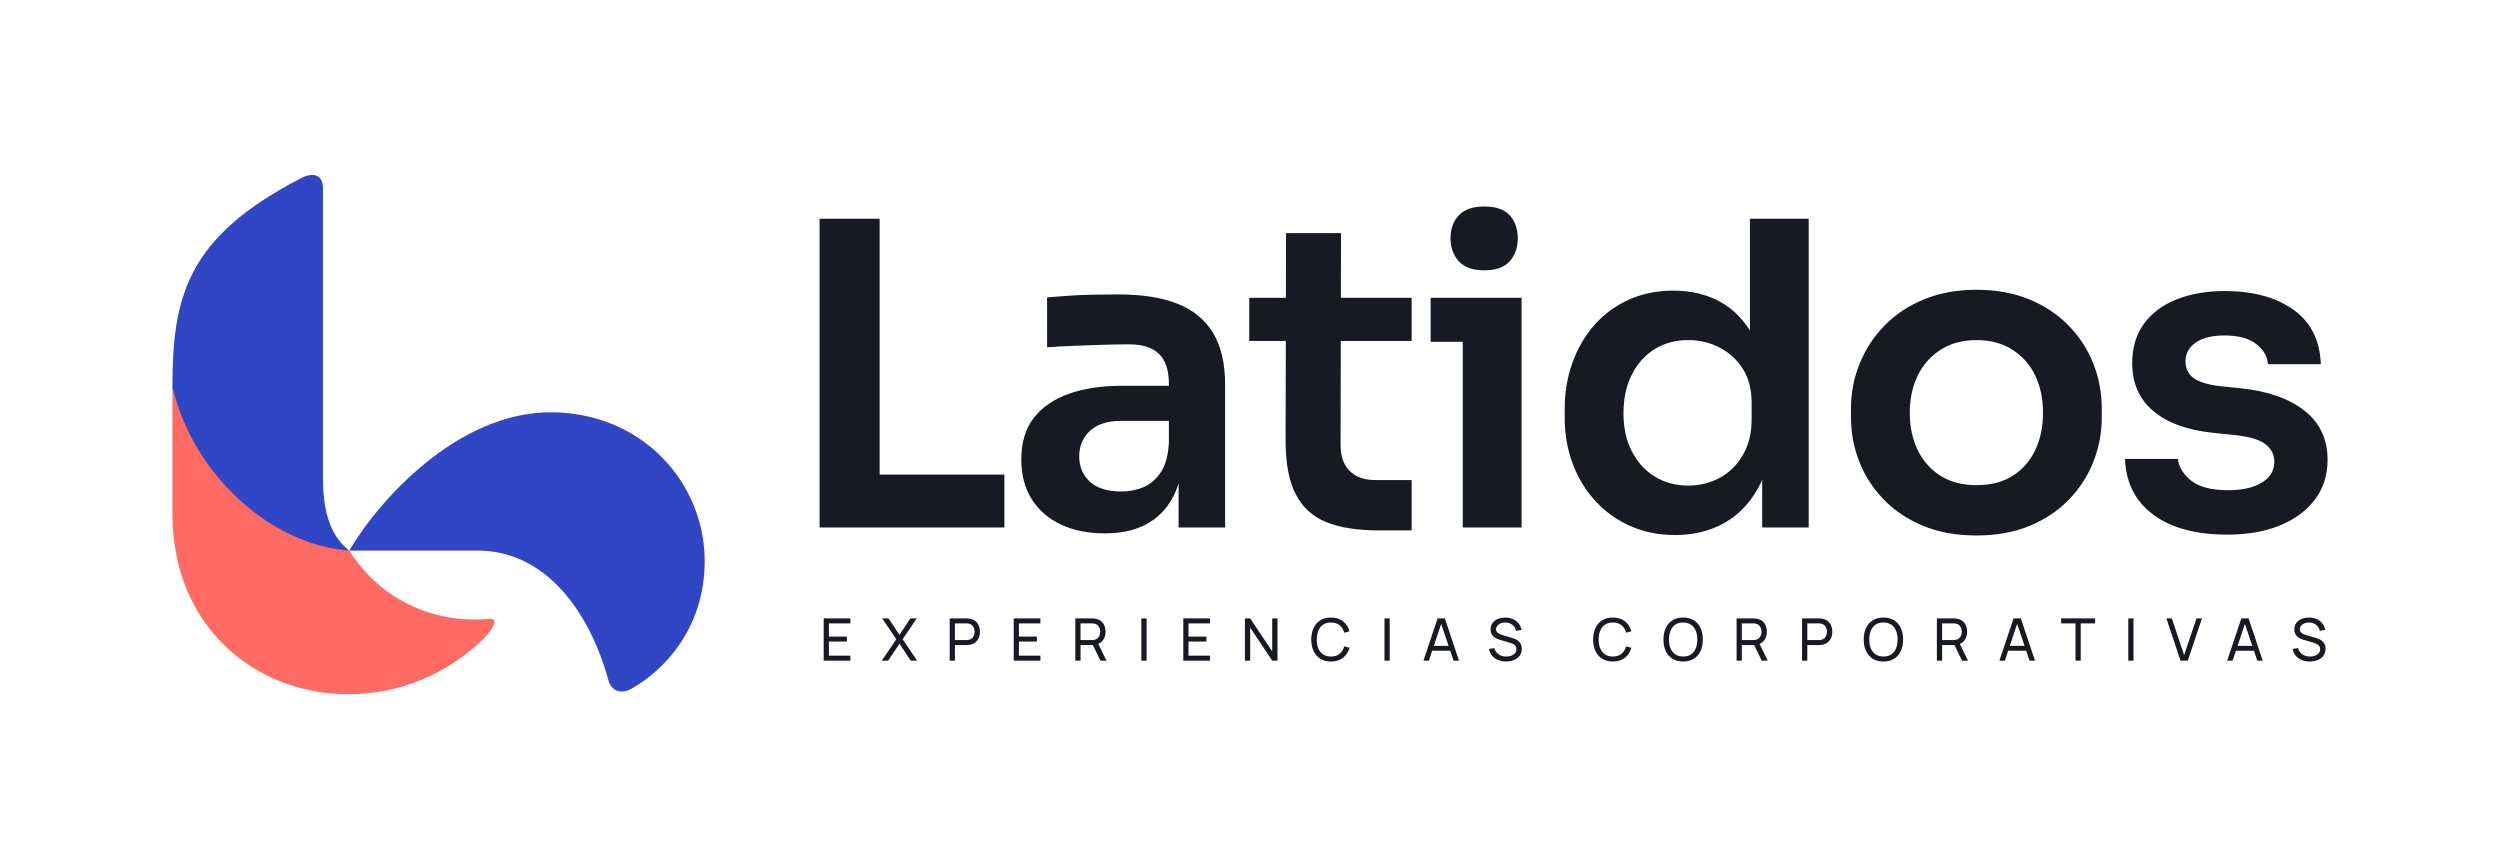
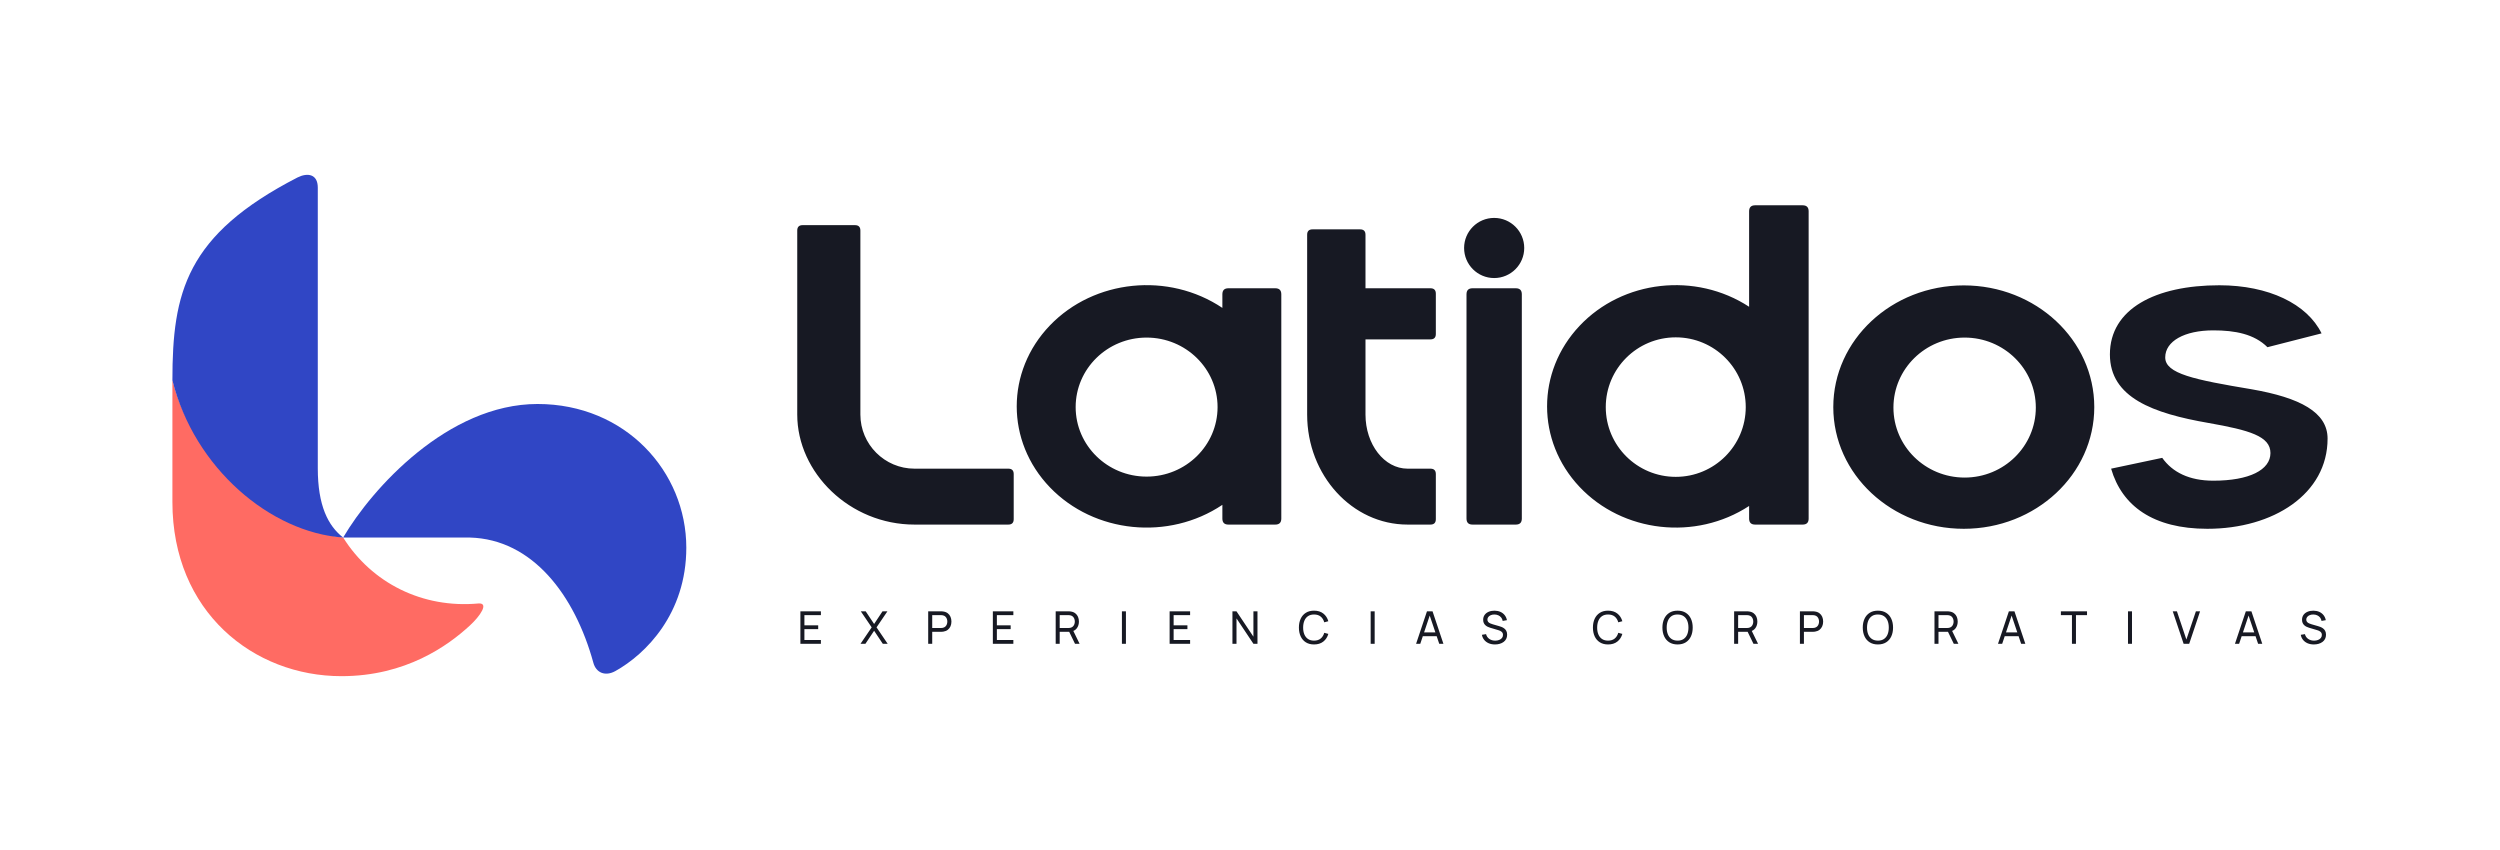
- <svg xmlns="http://www.w3.org/2000/svg" viewBox="-114.33 -114.33 1657.83 575.02" width="1657.83" height="575.02">
+ <svg xmlns="http://www.w3.org/2000/svg" viewBox="-112.66 -112.66 1633.63 554.84" width="1633.63" height="554.84">
  <g id="Simbolo">
-     <path id="simbolo-acento" fill="#FF6B63" fill-rule="nonzero" d="M0 142.81L0 226.41C0 301.88 55.73 346 116.11 346C160.23 346 189.25 325.1 204.35 311.17C211.31 304.78 217.7 295.49 210.15 296.07C171.84 299.56 137.01 282.14 117.27 250.79C67.34 244.99 15.09 200.87 0 142.81Z" />
-     <path id="forma-1" fill="#3046C5" fill-rule="nonzero" d="M0 142.81C0 82.44 9.29 42.96 85.92 3.48C92.89 0 99.85 1.16 99.85 10.45L99.85 203.19C99.85 228.73 106.82 242.66 117.27 250.79C67.34 247.31 15.09 203.19 0 142.81Z" />
-     <path id="forma-2" fill="#3046C5" fill-rule="nonzero" d="M117.27 250.79C137.01 217.12 189.25 159.07 250.79 159.07C311.17 159.07 352.97 205.51 352.97 257.76C352.97 303.04 325.1 330.91 304.2 342.52C297.23 346.35 290.96 343.68 289.11 336.71C276.33 290.27 247.31 251.95 204.35 250.79L117.27 250.79Z" />
+     <path id="simbolo-acento" fill="#FF6B63" fill-rule="nonzero" d="M0 135.87L0 215.4C0 287.2 53.02 329.18 110.46 329.18C152.44 329.18 180.06 309.3 194.42 296.04C201.04 289.97 207.12 281.13 199.94 281.68C163.49 285 130.35 268.43 111.57 238.6C64.07 233.08 14.36 191.1 0 135.87Z" />
+     <path id="forma-1" fill="#3046C5" fill-rule="nonzero" d="M0 135.87C0 78.43 8.84 40.87 81.74 3.31C88.37 0 95 1.1 95 9.94L95 193.31C95 217.61 101.63 230.87 111.57 238.6C64.07 235.29 14.36 193.31 0 135.87Z" />
+     <path id="forma-2" fill="#3046C5" fill-rule="nonzero" d="M111.57 238.6C130.35 206.57 180.06 151.33 238.6 151.33C296.04 151.33 335.81 195.52 335.81 245.23C335.81 288.31 309.3 314.82 289.41 325.87C282.79 329.51 276.82 326.97 275.05 320.34C262.9 276.16 235.29 239.71 194.42 238.6L111.57 238.6Z" />
  </g>
  <g id="Logotipo">
-     <path id="logotipo" fill="#171923" fill-rule="nonzero" d="M468.98 235.43L429.16 235.43L429.16 30.72L468.98 30.72L468.98 235.43ZM551.71 235.43L463.37 235.43L463.37 200.38L551.71 200.38L551.71 235.43ZM698.09 235.43L667.24 235.43L667.24 190.28L660.79 190.28L660.79 140.09Q660.79 126.91 654.34 120.46Q647.89 114.01 634.43 114.01L634.43 114.01Q627.42 114.01 617.61 114.29Q607.79 114.57 597.84 114.99Q587.88 115.41 580.03 115.97L580.03 115.97L580.03 82.88Q586.48 82.32 594.61 81.76Q602.75 81.2 611.3 81.06Q619.85 80.92 627.42 80.92L627.42 80.92Q650.98 80.92 666.54 87.09Q682.11 93.26 690.1 106.44Q698.09 119.62 698.09 140.93L698.09 140.93L698.09 235.43ZM618.17 239.36L618.17 239.36Q601.62 239.36 589.15 233.47Q576.67 227.58 569.8 216.64Q562.93 205.71 562.93 190.28L562.93 190.28Q562.93 173.46 571.2 162.8Q579.47 152.14 594.47 146.82Q609.48 141.49 629.67 141.49L629.67 141.49L665 141.49L665 164.76L629.11 164.76Q615.65 164.76 608.49 171.35Q601.34 177.94 601.34 188.32L601.34 188.32Q601.34 198.7 608.49 205.15Q615.65 211.6 629.11 211.6L629.11 211.6Q637.24 211.6 644.11 208.65Q650.98 205.71 655.61 198.56Q660.23 191.4 660.79 179.07L660.79 179.07L670.33 190Q668.93 205.99 662.62 216.92Q656.31 227.86 645.23 233.61Q634.15 239.36 618.17 239.36ZM821.76 237.39L799.89 237.39Q778.85 237.39 765.25 231.93Q751.65 226.46 744.92 213.42Q738.19 200.38 738.19 178.22L738.19 178.22L738.47 40.25L774.93 40.25L774.65 180.75Q774.65 191.97 780.68 197.99Q786.71 204.02 797.92 204.02L797.92 204.02L821.76 204.02L821.76 237.39ZM821.76 111.76L714.07 111.76L714.07 83.16L821.76 83.16L821.76 111.76ZM894.67 235.43L855.69 235.43L855.69 83.16L894.67 83.16L894.67 235.43ZM894.67 112.32L834.38 112.32L834.38 83.16L894.67 83.16L894.67 112.32ZM869.99 64.93L869.99 64.93Q858.49 64.93 853.03 58.9Q847.56 52.87 847.56 43.62L847.56 43.62Q847.56 34.37 853.03 28.48Q858.49 22.59 869.99 22.59L869.99 22.59Q881.49 22.59 886.82 28.48Q892.15 34.37 892.15 43.62L892.15 43.62Q892.15 52.87 886.82 58.9Q881.49 64.93 869.99 64.93ZM996.46 240.48L996.46 240.48Q980.48 240.48 967.02 234.59Q953.56 228.7 943.74 218.04Q933.93 207.39 928.6 193.23Q923.27 179.07 923.27 162.52L923.27 162.52L923.27 156.63Q923.27 140.37 928.46 126.07Q933.65 111.76 943.04 101.11Q952.44 90.45 965.76 84.42Q979.08 78.39 995.34 78.39L995.34 78.39Q1013.29 78.39 1026.89 86.1Q1040.49 93.82 1048.62 109.24Q1056.76 124.66 1057.6 147.94L1057.6 147.94L1046.1 134.48L1046.1 30.72L1085.08 30.72L1085.08 235.43L1054.23 235.43L1054.23 170.65L1060.96 170.65Q1060.12 193.93 1051.43 209.49Q1042.73 225.06 1028.57 232.77Q1014.41 240.48 996.46 240.48ZM1005.16 207.67L1005.16 207.67Q1016.65 207.67 1026.19 202.48Q1035.72 197.29 1041.47 187.34Q1047.22 177.38 1047.22 163.92L1047.22 163.92L1047.22 152.71Q1047.22 139.25 1041.33 130.13Q1035.44 121.02 1025.91 116.11Q1016.37 111.2 1005.16 111.2L1005.16 111.2Q992.54 111.2 982.86 117.23Q973.19 123.26 967.72 134.2Q962.25 145.13 962.25 159.72L962.25 159.72Q962.25 174.3 967.86 185.09Q973.47 195.89 983.14 201.78Q992.82 207.67 1005.16 207.67ZM1196.41 240.76L1196.41 240.76Q1176.22 240.76 1160.79 234.31Q1145.37 227.86 1134.71 216.78Q1124.06 205.71 1118.59 191.68Q1113.12 177.66 1113.12 162.52L1113.12 162.52L1113.12 156.63Q1113.12 140.93 1118.87 126.77Q1124.62 112.6 1135.42 101.53Q1146.21 90.45 1161.64 84.14Q1177.06 77.83 1196.41 77.83L1196.41 77.83Q1215.76 77.83 1231.18 84.14Q1246.6 90.45 1257.4 101.53Q1268.2 112.6 1273.81 126.77Q1279.41 140.93 1279.41 156.63L1279.41 156.63L1279.41 162.52Q1279.41 177.66 1273.95 191.68Q1268.48 205.71 1257.82 216.78Q1247.17 227.86 1231.74 234.31Q1216.32 240.76 1196.41 240.76ZM1196.41 207.39L1196.41 207.39Q1210.71 207.39 1220.52 201.08Q1230.34 194.77 1235.39 183.97Q1240.44 173.18 1240.44 159.44L1240.44 159.44Q1240.44 145.41 1235.25 134.62Q1230.06 123.82 1220.1 117.51Q1210.15 111.2 1196.41 111.2L1196.41 111.2Q1182.67 111.2 1172.71 117.51Q1162.76 123.82 1157.43 134.62Q1152.1 145.41 1152.1 159.44L1152.1 159.44Q1152.1 173.18 1157.29 183.97Q1162.48 194.77 1172.29 201.08Q1182.11 207.39 1196.41 207.39ZM1362.7 240.2L1362.7 240.2Q1331.29 240.2 1313.49 226.88Q1295.68 213.56 1294.84 190L1294.84 190L1329.89 190Q1330.73 197.85 1338.58 204.3Q1346.44 210.75 1363.26 210.75L1363.26 210.75Q1377.28 210.75 1385.56 205.71Q1393.83 200.66 1393.83 191.97L1393.83 191.97Q1393.83 184.39 1387.52 179.91Q1381.21 175.42 1366.07 174.02L1366.07 174.02L1352.61 172.62Q1327.09 169.81 1313.35 158.03Q1299.6 146.26 1299.6 126.63L1299.6 126.63Q1299.6 110.92 1307.46 100.27Q1315.31 89.61 1329.19 84.14Q1343.07 78.67 1361.02 78.67L1361.02 78.67Q1389.06 78.67 1406.45 91.01Q1423.83 103.35 1424.68 127.19L1424.68 127.19L1389.62 127.19Q1389.06 119.33 1381.77 113.73Q1374.48 108.12 1360.74 108.12L1360.74 108.12Q1348.4 108.12 1341.67 112.89Q1334.94 117.65 1334.94 125.22L1334.94 125.22Q1334.94 132.51 1340.41 136.44Q1345.88 140.37 1358.21 141.77L1358.21 141.77L1371.67 143.17Q1398.6 145.98 1413.88 158.03Q1429.16 170.09 1429.16 190.56L1429.16 190.56Q1429.16 205.71 1420.89 216.78Q1412.62 227.86 1397.75 234.03Q1382.89 240.2 1362.7 240.2Z" />
+     <path id="logotipo" fill="#171923" fill-rule="nonzero" d="M408.3 37.99Q408.3 34.46 411.84 34.46L446.02 34.46Q449.56 34.46 449.56 37.99L449.56 158.23C449.56 177.72 465.43 193.59 484.92 193.59L546.22 193.59Q549.75 193.59 549.75 197.13L549.75 226.6Q549.75 230.13 546.22 230.13L484.92 230.13C442.64 230.13 408.3 196.26 408.3 158.23ZM686.1 79.64Q686.1 75.71 690.03 75.71L720.68 75.71Q724.61 75.71 724.61 79.64L724.61 226.21Q724.61 230.13 720.68 230.13L690.03 230.13Q686.1 230.13 686.1 226.21L686.1 217.23C650.91 240.81 602.34 235.87 573.41 205.79C544.49 175.69 544.49 130.08 573.41 99.98C602.34 69.9 650.91 64.96 686.1 88.54ZM682.96 153.36C682.96 128.27 662.19 107.93 636.59 107.93C610.99 107.93 590.23 128.27 590.23 153.36C590.23 178.44 610.99 198.78 636.59 198.78C662.19 198.78 682.96 178.44 682.96 153.36ZM741.5 40.74Q741.5 37.21 745.04 37.21L776.08 37.21Q779.62 37.21 779.62 40.74L779.62 75.71L822.05 75.71Q825.59 75.71 825.59 79.25L825.59 105.58Q825.59 109.11 822.05 109.11L779.62 109.11L779.62 158.23C779.62 177.72 791.88 193.59 807.12 193.59L822.05 193.59Q825.59 193.59 825.59 197.13L825.59 226.6Q825.59 230.13 822.05 230.13L807.12 230.13C770.97 230.13 741.5 197.99 741.5 158.23ZM845.63 79.64Q845.63 75.71 849.56 75.71L877.85 75.71Q881.78 75.71 881.78 79.64L881.78 226.21Q881.78 230.13 877.85 230.13L849.56 230.13Q845.63 230.13 845.63 226.21ZM883.35 49.39C883.35 60.23 874.55 69.03 863.7 69.03C852.86 69.03 844.06 60.23 844.06 49.39C844.06 38.54 852.86 29.74 863.7 29.74C874.55 29.74 883.35 38.54 883.35 49.39ZM1030.3 25.42Q1030.3 21.49 1034.23 21.49L1065.28 21.49Q1069.2 21.49 1069.2 25.42L1069.2 226.21Q1069.2 230.13 1065.28 230.13L1034.23 230.13Q1030.3 230.13 1030.3 226.21L1030.3 217.97C995.33 240.82 947.73 235.46 919.47 205.46C891.22 175.47 891.22 130.3 919.47 100.31C947.73 70.31 995.33 64.95 1030.3 87.8ZM1028.1 153.36C1028.1 128.18 1007.62 107.78 982.37 107.78C957.11 107.78 936.63 128.18 936.63 153.36C936.63 178.54 957.11 198.94 982.37 198.94C1007.62 198.94 1028.1 178.54 1028.1 153.36ZM1255.85 153.36C1255.85 197.29 1217.67 232.88 1170.58 232.88C1123.49 232.88 1085.31 197.29 1085.31 153.36C1085.31 109.43 1123.49 73.83 1170.58 73.83C1217.67 73.83 1255.85 109.43 1255.85 153.36ZM1217.65 153.67C1217.65 128.41 1196.83 107.93 1171.13 107.93C1145.43 107.93 1124.61 128.41 1124.61 153.67C1124.61 178.93 1145.43 199.41 1171.13 199.41C1196.83 199.41 1217.65 178.93 1217.65 153.67ZM1404.37 105.18L1369.01 114.22C1360.36 105.58 1347.79 103.22 1333.64 103.22C1314.78 103.22 1302.21 110.29 1302.21 120.9C1302.21 131.51 1321.07 135.44 1358.79 141.73C1390.23 147.23 1408.3 156.66 1408.3 173.95C1408.3 210.1 1372.94 232.88 1329.72 232.88C1294.35 232.88 1273.92 217.95 1266.85 193.59L1300.25 186.52C1306.93 195.95 1317.93 201.45 1333.64 201.45C1357.22 201.45 1370.97 194.38 1370.97 183.38C1370.97 172.37 1357.22 168.44 1330.5 163.73C1294.35 157.44 1266.06 147.23 1266.06 118.94C1266.06 89.07 1295.92 73.75 1337.57 73.75C1369.79 73.75 1394.94 85.93 1404.37 105.18Z" />
  </g>
  <g id="Descriptor">
-     <path id="descriptor" fill="#171923" fill-rule="nonzero" d="M449.58 323.76L431.88 323.76L431.88 295.76L449.58 295.76L449.58 299.05L435.34 299.05L435.34 307.82L447.24 307.82L447.24 311.1L435.34 311.1L435.34 320.47L449.58 320.47L449.58 323.76ZM474.65 323.76L470.41 323.76L480.04 309.58L470.66 295.76L474.88 295.76L482.14 306.67L489.37 295.76L493.61 295.76L484.24 309.58L493.84 323.76L489.62 323.76L482.14 312.52L474.65 323.76ZM518.91 323.76L515.45 323.76L515.45 295.76L526.52 295.76Q526.93 295.76 527.49 295.79Q528.05 295.82 528.58 295.92L528.58 295.92Q530.85 296.27 532.4 297.47Q533.95 298.68 534.72 300.51Q535.5 302.35 535.5 304.59L535.5 304.59Q535.5 306.8 534.71 308.64Q533.93 310.48 532.38 311.69Q530.83 312.91 528.58 313.26L528.58 313.26Q528.05 313.34 527.49 313.38Q526.93 313.42 526.52 313.42L526.52 313.42L518.91 313.42L518.91 323.76ZM518.91 299.05L518.91 310.13L526.4 310.13Q526.77 310.13 527.25 310.09Q527.72 310.05 528.15 309.95L528.15 309.95Q529.49 309.64 530.34 308.82Q531.18 307.99 531.57 306.87Q531.96 305.75 531.96 304.59L531.96 304.59Q531.96 303.42 531.57 302.3Q531.18 301.18 530.34 300.35Q529.49 299.51 528.15 299.22L528.15 299.22Q527.72 299.1 527.25 299.08Q526.77 299.05 526.4 299.05L526.4 299.05L518.91 299.05ZM575.59 323.76L557.89 323.76L557.89 295.76L575.59 295.76L575.59 299.05L561.35 299.05L561.35 307.82L573.25 307.82L573.25 311.1L561.35 311.1L561.35 320.47L575.59 320.47L575.59 323.76ZM602.21 323.76L598.75 323.76L598.75 295.76L609.82 295.76Q610.23 295.76 610.79 295.79Q611.35 295.82 611.88 295.92L611.88 295.92Q614.15 296.27 615.7 297.47Q617.24 298.68 618.02 300.51Q618.8 302.35 618.8 304.59L618.8 304.59Q618.8 307.83 617.11 310.22Q615.42 312.6 612.15 313.2L612.15 313.2L610.83 313.42L602.21 313.42L602.21 323.76ZM619.38 323.76L615.42 323.76L609.89 312.37L613.32 311.32L619.38 323.76ZM602.21 299.05L602.21 310.13L609.7 310.13Q610.07 310.13 610.55 310.09Q611.02 310.05 611.45 309.95L611.45 309.95Q612.79 309.64 613.64 308.82Q614.48 307.99 614.87 306.87Q615.26 305.75 615.26 304.59L615.26 304.59Q615.26 303.42 614.87 302.3Q614.48 301.18 613.64 300.35Q612.79 299.51 611.45 299.22L611.45 299.22Q611.02 299.1 610.55 299.08Q610.07 299.05 609.7 299.05L609.7 299.05L602.21 299.05ZM646.01 323.76L642.55 323.76L642.55 295.76L646.01 295.76L646.01 323.76ZM688.04 323.76L670.35 323.76L670.35 295.76L688.04 295.76L688.04 299.05L673.81 299.05L673.81 307.82L685.71 307.82L685.71 311.1L673.81 311.1L673.81 320.47L688.04 320.47L688.04 323.76ZM714.71 323.76L711.21 323.76L711.21 295.76L714.71 295.76L729.31 317.64L729.31 295.76L732.81 295.76L732.81 323.76L729.31 323.76L714.71 301.87L714.71 323.76ZM768.27 324.34L768.27 324.34Q764.09 324.34 761.17 322.5Q758.25 320.65 756.73 317.36Q755.2 314.08 755.2 309.76L755.2 309.76Q755.2 305.44 756.73 302.16Q758.25 298.87 761.17 297.02Q764.09 295.18 768.27 295.18L768.27 295.18Q773.13 295.18 776.27 297.65Q779.41 300.12 780.6 304.3L780.6 304.3L777.08 305.23Q776.22 302.1 774.02 300.29Q771.83 298.48 768.27 298.48L768.27 298.48Q765.14 298.48 763.06 299.9Q760.98 301.32 759.93 303.86Q758.88 306.4 758.86 309.76L758.86 309.76Q758.84 313.1 759.89 315.64Q760.94 318.18 763.04 319.61Q765.14 321.04 768.27 321.04L768.27 321.04Q771.83 321.04 774.02 319.22Q776.22 317.4 777.08 314.29L777.08 314.29L780.6 315.22Q779.41 319.39 776.27 321.86Q773.13 324.34 768.27 324.34ZM807.22 323.76L803.76 323.76L803.76 295.76L807.22 295.76L807.22 323.76ZM833.21 323.76L829.61 323.76L838.99 295.76L843.81 295.76L853.18 323.76L849.58 323.76L840.81 297.78L841.9 297.78L833.21 323.76ZM848.67 317.21L834.13 317.21L834.13 313.96L848.67 313.96L848.67 317.21ZM884.34 324.34L884.34 324.34Q881.37 324.34 878.98 323.33Q876.6 322.32 875.06 320.44Q873.51 318.57 873.04 316L873.04 316L876.62 315.44Q877.3 318.08 879.45 319.57Q881.6 321.06 884.52 321.06L884.52 321.06Q886.4 321.06 887.93 320.46Q889.45 319.87 890.35 318.76Q891.24 317.65 891.24 316.14L891.24 316.14Q891.24 315.2 890.92 314.53Q890.6 313.86 890.05 313.39Q889.49 312.91 888.79 312.58Q888.09 312.25 887.34 312.03L887.34 312.03L880.2 309.92Q879.03 309.57 877.94 309.03Q876.85 308.5 876 307.69Q875.14 306.88 874.64 305.74Q874.13 304.61 874.13 303.05L874.13 303.05Q874.13 300.56 875.43 298.8Q876.72 297.04 878.94 296.11Q881.15 295.18 883.93 295.2L883.93 295.2Q886.75 295.22 888.98 296.2Q891.2 297.18 892.67 299.01Q894.14 300.83 894.65 303.38L894.65 303.38L890.97 304.02Q890.68 302.31 889.68 301.08Q888.68 299.84 887.18 299.17Q885.68 298.5 883.89 298.48L883.89 298.48Q882.18 298.46 880.8 299.03Q879.42 299.59 878.6 300.59Q877.79 301.59 877.79 302.9L877.79 302.9Q877.79 304.18 878.53 304.97Q879.27 305.75 880.35 306.21Q881.42 306.67 882.45 306.96L882.45 306.96L887.78 308.5Q888.7 308.75 889.89 309.2Q891.09 309.64 892.22 310.45Q893.34 311.26 894.08 312.59Q894.82 313.92 894.82 315.94L894.82 315.94Q894.82 317.97 894.01 319.54Q893.21 321.12 891.77 322.18Q890.33 323.24 888.42 323.79Q886.52 324.34 884.34 324.34ZM955.2 324.34L955.2 324.34Q951.02 324.34 948.1 322.5Q945.18 320.65 943.66 317.36Q942.13 314.08 942.13 309.76L942.13 309.76Q942.13 305.44 943.66 302.16Q945.18 298.87 948.1 297.02Q951.02 295.18 955.2 295.18L955.2 295.18Q960.06 295.18 963.2 297.65Q966.34 300.12 967.52 304.3L967.52 304.3L964 305.23Q963.15 302.1 960.95 300.29Q958.75 298.48 955.2 298.48L955.2 298.48Q952.07 298.48 949.98 299.9Q947.9 301.32 946.85 303.86Q945.8 306.4 945.78 309.76L945.78 309.76Q945.77 313.1 946.82 315.64Q947.87 318.18 949.97 319.61Q952.07 321.04 955.2 321.04L955.2 321.04Q958.75 321.04 960.95 319.22Q963.15 317.4 964 314.29L964 314.29L967.52 315.22Q966.34 319.39 963.2 321.86Q960.06 324.34 955.2 324.34ZM1001.81 324.34L1001.81 324.34Q997.63 324.34 994.72 322.5Q991.8 320.65 990.27 317.36Q988.75 314.08 988.75 309.76L988.75 309.76Q988.75 305.44 990.27 302.16Q991.8 298.87 994.72 297.02Q997.63 295.18 1001.81 295.18L1001.81 295.18Q1006.01 295.18 1008.93 297.02Q1011.85 298.87 1013.36 302.16Q1014.88 305.44 1014.88 309.76L1014.88 309.76Q1014.88 314.08 1013.36 317.36Q1011.85 320.65 1008.93 322.5Q1006.01 324.34 1001.81 324.34ZM1001.81 321.04L1001.81 321.04Q1004.94 321.06 1007.03 319.63Q1009.12 318.2 1010.16 315.65Q1011.21 313.1 1011.21 309.76L1011.21 309.76Q1011.21 306.4 1010.16 303.87Q1009.12 301.34 1007.03 299.92Q1004.94 298.5 1001.81 298.48L1001.81 298.48Q998.68 298.46 996.61 299.88Q994.54 301.3 993.49 303.85Q992.44 306.4 992.42 309.76L992.42 309.76Q992.4 313.1 993.45 315.63Q994.5 318.16 996.59 319.59Q998.68 321.02 1001.81 321.04ZM1040.73 323.76L1037.27 323.76L1037.27 295.76L1048.33 295.76Q1048.74 295.76 1049.31 295.79Q1049.87 295.82 1050.4 295.92L1050.4 295.92Q1052.67 296.27 1054.22 297.47Q1055.76 298.68 1056.54 300.51Q1057.32 302.35 1057.32 304.59L1057.32 304.59Q1057.32 307.83 1055.63 310.22Q1053.93 312.6 1050.67 313.2L1050.67 313.2L1049.35 313.42L1040.73 313.42L1040.73 323.76ZM1057.9 323.76L1053.93 323.76L1048.41 312.37L1051.83 311.32L1057.9 323.76ZM1040.73 299.05L1040.73 310.13L1048.22 310.13Q1048.59 310.13 1049.06 310.09Q1049.54 310.05 1049.97 309.95L1049.97 309.95Q1051.31 309.64 1052.15 308.82Q1053 307.99 1053.39 306.87Q1053.78 305.75 1053.78 304.59L1053.78 304.59Q1053.78 303.42 1053.39 302.3Q1053 301.18 1052.15 300.35Q1051.31 299.51 1049.97 299.22L1049.97 299.22Q1049.54 299.1 1049.06 299.08Q1048.59 299.05 1048.22 299.05L1048.22 299.05L1040.73 299.05ZM1084.14 323.76L1080.68 323.76L1080.68 295.76L1091.74 295.76Q1092.15 295.76 1092.72 295.79Q1093.28 295.82 1093.8 295.92L1093.8 295.92Q1096.08 296.27 1097.63 297.47Q1099.17 298.68 1099.95 300.51Q1100.73 302.35 1100.73 304.59L1100.73 304.59Q1100.73 306.8 1099.94 308.64Q1099.15 310.48 1097.61 311.69Q1096.06 312.91 1093.8 313.26L1093.8 313.26Q1093.28 313.34 1092.72 313.38Q1092.15 313.42 1091.74 313.42L1091.74 313.42L1084.14 313.42L1084.14 323.76ZM1084.14 299.05L1084.14 310.13L1091.63 310.13Q1092 310.13 1092.47 310.09Q1092.95 310.05 1093.38 309.95L1093.38 309.95Q1094.72 309.64 1095.56 308.82Q1096.41 307.99 1096.8 306.87Q1097.19 305.75 1097.19 304.59L1097.19 304.59Q1097.19 303.42 1096.8 302.3Q1096.41 301.18 1095.56 300.35Q1094.72 299.51 1093.38 299.22L1093.38 299.22Q1092.95 299.1 1092.47 299.08Q1092 299.05 1091.63 299.05L1091.63 299.05L1084.14 299.05ZM1134.63 324.34L1134.63 324.34Q1130.45 324.34 1127.53 322.5Q1124.61 320.65 1123.09 317.36Q1121.56 314.08 1121.56 309.76L1121.56 309.76Q1121.56 305.44 1123.09 302.16Q1124.61 298.87 1127.53 297.02Q1130.45 295.18 1134.63 295.18L1134.63 295.18Q1138.83 295.18 1141.74 297.02Q1144.66 298.87 1146.18 302.16Q1147.69 305.44 1147.69 309.76L1147.69 309.76Q1147.69 314.08 1146.18 317.36Q1144.66 320.65 1141.74 322.5Q1138.83 324.34 1134.63 324.34ZM1134.63 321.04L1134.63 321.04Q1137.76 321.06 1139.85 319.63Q1141.94 318.2 1142.98 315.65Q1144.02 313.1 1144.02 309.76L1144.02 309.76Q1144.02 306.4 1142.98 303.87Q1141.94 301.34 1139.85 299.92Q1137.76 298.5 1134.63 298.48L1134.63 298.48Q1131.5 298.46 1129.43 299.88Q1127.36 301.3 1126.31 303.85Q1125.26 306.4 1125.24 309.76L1125.24 309.76Q1125.22 313.1 1126.27 315.63Q1127.32 318.16 1129.41 319.59Q1131.5 321.02 1134.63 321.04ZM1173.55 323.76L1170.08 323.76L1170.08 295.76L1181.15 295.76Q1181.56 295.76 1182.12 295.79Q1182.68 295.82 1183.21 295.92L1183.21 295.92Q1185.48 296.27 1187.03 297.47Q1188.58 298.68 1189.35 300.51Q1190.13 302.35 1190.13 304.59L1190.13 304.59Q1190.13 307.83 1188.44 310.22Q1186.75 312.6 1183.48 313.2L1183.48 313.2L1182.16 313.42L1173.55 313.42L1173.55 323.76ZM1190.71 323.76L1186.75 323.76L1181.23 312.37L1184.65 311.32L1190.71 323.76ZM1173.55 299.05L1173.55 310.13L1181.03 310.13Q1181.4 310.13 1181.88 310.09Q1182.35 310.05 1182.78 309.95L1182.78 309.95Q1184.12 309.64 1184.97 308.82Q1185.81 307.99 1186.2 306.87Q1186.59 305.75 1186.59 304.59L1186.59 304.59Q1186.59 303.42 1186.2 302.3Q1185.81 301.18 1184.97 300.35Q1184.12 299.51 1182.78 299.22L1182.78 299.22Q1182.35 299.1 1181.88 299.08Q1181.4 299.05 1181.03 299.05L1181.03 299.05L1173.55 299.05ZM1215.15 323.76L1211.55 323.76L1220.92 295.76L1225.74 295.76L1235.12 323.76L1231.52 323.76L1222.75 297.78L1223.84 297.78L1215.15 323.76ZM1230.6 317.21L1216.06 317.21L1216.06 313.96L1230.6 313.96L1230.6 317.21ZM1265.46 323.76L1262 323.76L1262 299.05L1252.45 299.05L1252.45 295.76L1275.01 295.76L1275.01 299.05L1265.46 299.05L1265.46 323.76ZM1300.47 323.76L1297.01 323.76L1297.01 295.76L1300.47 295.76L1300.47 323.76ZM1336.47 323.76L1331.65 323.76L1322.27 295.76L1325.87 295.76L1334.02 320.08L1342.24 295.76L1345.84 295.76L1336.47 323.76ZM1366.19 323.76L1362.59 323.76L1371.96 295.76L1376.79 295.76L1386.16 323.76L1382.56 323.76L1373.79 297.78L1374.88 297.78L1366.19 323.76ZM1381.65 317.21L1367.1 317.21L1367.1 313.96L1381.65 313.96L1381.65 317.21ZM1417.32 324.34L1417.32 324.34Q1414.34 324.34 1411.96 323.33Q1409.58 322.32 1408.03 320.44Q1406.49 318.57 1406.02 316L1406.02 316L1409.6 315.44Q1410.28 318.08 1412.43 319.57Q1414.58 321.06 1417.49 321.06L1417.49 321.06Q1419.38 321.06 1420.91 320.46Q1422.43 319.87 1423.33 318.76Q1424.22 317.65 1424.22 316.14L1424.22 316.14Q1424.22 315.2 1423.9 314.53Q1423.58 313.86 1423.03 313.39Q1422.47 312.91 1421.77 312.58Q1421.07 312.25 1420.31 312.03L1420.31 312.03L1413.18 309.92Q1412.01 309.57 1410.92 309.03Q1409.83 308.5 1408.98 307.69Q1408.12 306.88 1407.62 305.74Q1407.11 304.61 1407.11 303.05L1407.11 303.05Q1407.11 300.56 1408.4 298.8Q1409.7 297.04 1411.91 296.11Q1414.13 295.18 1416.91 295.2L1416.91 295.2Q1419.73 295.22 1421.96 296.2Q1424.18 297.18 1425.65 299.01Q1427.12 300.83 1427.62 303.38L1427.62 303.38L1423.95 304.02Q1423.66 302.31 1422.66 301.08Q1421.65 299.84 1420.16 299.17Q1418.66 298.5 1416.87 298.48L1416.87 298.48Q1415.16 298.46 1413.78 299.03Q1412.4 299.59 1411.58 300.59Q1410.77 301.59 1410.77 302.9L1410.77 302.9Q1410.77 304.18 1411.5 304.97Q1412.24 305.75 1413.32 306.21Q1414.4 306.67 1415.43 306.96L1415.43 306.96L1420.76 308.5Q1421.67 308.75 1422.87 309.2Q1424.07 309.64 1425.19 310.45Q1426.32 311.26 1427.06 312.59Q1427.8 313.92 1427.8 315.94L1427.8 315.94Q1427.8 317.97 1426.99 319.54Q1426.18 321.12 1424.75 322.18Q1423.31 323.24 1421.4 323.79Q1419.5 324.34 1417.32 324.34Z" />
+     <path id="descriptor" fill="#171923" fill-rule="nonzero" d="M423.76 308.02L410.36 308.02L410.36 286.82L423.76 286.82L423.76 289.31L412.98 289.31L412.98 295.95L421.99 295.95L421.99 298.44L412.98 298.44L412.98 305.53L423.76 305.53L423.76 308.02ZM452.86 308.02L449.65 308.02L456.94 297.29L449.84 286.82L453.04 286.82L458.53 295.08L464.01 286.82L467.22 286.82L460.12 297.29L467.39 308.02L464.2 308.02L458.53 299.51L452.86 308.02ZM496.5 308.02L493.87 308.02L493.87 286.82L502.25 286.82Q502.56 286.82 502.99 286.84Q503.41 286.86 503.81 286.94L503.81 286.94Q505.53 287.2 506.71 288.12Q507.88 289.03 508.46 290.42Q509.05 291.81 509.05 293.5L509.05 293.5Q509.05 295.18 508.46 296.57Q507.86 297.96 506.69 298.88Q505.52 299.8 503.81 300.07L503.81 300.07Q503.41 300.13 502.99 300.16Q502.56 300.19 502.25 300.19L502.25 300.19L496.5 300.19L496.5 308.02ZM496.5 289.31L496.5 297.7L502.16 297.7Q502.44 297.7 502.8 297.67Q503.16 297.64 503.49 297.57L503.49 297.57Q504.5 297.33 505.14 296.71Q505.79 296.08 506.08 295.23Q506.37 294.39 506.37 293.5L506.37 293.5Q506.37 292.62 506.08 291.77Q505.79 290.93 505.14 290.29Q504.5 289.66 503.49 289.44L503.49 289.44Q503.16 289.35 502.8 289.33Q502.44 289.31 502.16 289.31L502.16 289.31L496.5 289.31ZM549.52 308.02L536.12 308.02L536.12 286.82L549.52 286.82L549.52 289.31L538.75 289.31L538.75 295.95L547.76 295.95L547.76 298.44L538.75 298.44L538.75 305.53L549.52 305.53L549.52 308.02ZM579.8 308.02L577.18 308.02L577.18 286.82L585.56 286.82Q585.87 286.82 586.3 286.84Q586.72 286.86 587.12 286.94L587.12 286.94Q588.84 287.2 590.01 288.12Q591.18 289.03 591.77 290.42Q592.36 291.81 592.36 293.5L592.36 293.5Q592.36 295.96 591.08 297.77Q589.8 299.57 587.33 300.03L587.33 300.03L586.32 300.19L579.8 300.19L579.8 308.02ZM592.8 308.02L589.8 308.02L585.62 299.39L588.21 298.6L592.8 308.02ZM579.8 289.31L579.8 297.7L585.47 297.7Q585.75 297.7 586.11 297.67Q586.47 297.64 586.8 297.57L586.8 297.57Q587.81 297.33 588.45 296.71Q589.09 296.08 589.39 295.23Q589.68 294.39 589.68 293.5L589.68 293.5Q589.68 292.62 589.39 291.77Q589.09 290.93 588.45 290.29Q587.81 289.66 586.8 289.44L586.8 289.44Q586.47 289.35 586.11 289.33Q585.75 289.31 585.47 289.31L585.47 289.31L579.8 289.31ZM623.08 308.02L620.46 308.02L620.46 286.82L623.08 286.82L623.08 308.02ZM665.02 308.02L651.63 308.02L651.63 286.82L665.02 286.82L665.02 289.31L654.25 289.31L654.25 295.95L663.26 295.95L663.26 298.44L654.25 298.44L654.25 305.53L665.02 305.53L665.02 308.02ZM695.33 308.02L692.68 308.02L692.68 286.82L695.33 286.82L706.39 303.38L706.39 286.82L709.04 286.82L709.04 308.02L706.39 308.02L695.33 291.44L695.33 308.02ZM746.01 308.46L746.01 308.46Q742.84 308.46 740.63 307.06Q738.42 305.66 737.27 303.18Q736.11 300.69 736.11 297.42L736.11 297.42Q736.11 294.15 737.27 291.66Q738.42 289.18 740.63 287.78Q742.84 286.38 746.01 286.38L746.01 286.38Q749.69 286.38 752.06 288.25Q754.44 290.12 755.34 293.28L755.34 293.28L752.67 293.99Q752.03 291.62 750.36 290.25Q748.7 288.88 746.01 288.88L746.01 288.88Q743.64 288.88 742.06 289.96Q740.48 291.03 739.69 292.95Q738.89 294.87 738.88 297.42L738.88 297.42Q738.87 299.95 739.66 301.87Q740.46 303.79 742.05 304.88Q743.64 305.96 746.01 305.96L746.01 305.96Q748.7 305.96 750.36 304.58Q752.03 303.21 752.67 300.85L752.67 300.85L755.34 301.56Q754.44 304.71 752.06 306.58Q749.69 308.46 746.01 308.46ZM785.62 308.02L783 308.02L783 286.82L785.62 286.82L785.62 308.02ZM815.42 308.02L812.69 308.02L819.79 286.82L823.44 286.82L830.54 308.02L827.81 308.02L821.17 288.35L822 288.35L815.42 308.02ZM827.12 303.06L816.11 303.06L816.11 300.6L827.12 300.6L827.12 303.06ZM864.25 308.46L864.25 308.46Q861.99 308.46 860.19 307.7Q858.39 306.93 857.22 305.51Q856.05 304.09 855.69 302.15L855.69 302.15L858.4 301.72Q858.92 303.72 860.54 304.85Q862.17 305.97 864.38 305.97L864.38 305.97Q865.81 305.97 866.96 305.52Q868.12 305.08 868.8 304.24Q869.47 303.4 869.47 302.25L869.47 302.25Q869.47 301.54 869.23 301.03Q868.99 300.53 868.57 300.17Q868.15 299.8 867.62 299.55Q867.09 299.3 866.51 299.14L866.51 299.14L861.11 297.54Q860.23 297.27 859.4 296.87Q858.58 296.46 857.93 295.85Q857.28 295.24 856.9 294.38Q856.52 293.52 856.52 292.34L856.52 292.34Q856.52 290.46 857.5 289.12Q858.48 287.79 860.15 287.09Q861.83 286.38 863.94 286.39L863.94 286.39Q866.07 286.41 867.76 287.15Q869.44 287.89 870.55 289.28Q871.67 290.66 872.05 292.59L872.05 292.59L869.27 293.08Q869.05 291.78 868.29 290.85Q867.53 289.91 866.4 289.4Q865.26 288.9 863.91 288.88L863.91 288.88Q862.61 288.87 861.57 289.29Q860.52 289.72 859.9 290.48Q859.29 291.24 859.29 292.22L859.29 292.22Q859.29 293.19 859.84 293.79Q860.4 294.39 861.22 294.73Q862.04 295.08 862.82 295.3L862.82 295.3L866.85 296.46Q867.54 296.65 868.45 296.99Q869.36 297.33 870.21 297.94Q871.06 298.55 871.62 299.56Q872.18 300.57 872.18 302.1L872.18 302.1Q872.18 303.63 871.57 304.83Q870.96 306.02 869.87 306.82Q868.78 307.62 867.34 308.04Q865.9 308.46 864.25 308.46ZM938.13 308.46L938.13 308.46Q934.97 308.46 932.76 307.06Q930.55 305.66 929.39 303.18Q928.24 300.69 928.24 297.42L928.24 297.42Q928.24 294.15 929.39 291.66Q930.55 289.18 932.76 287.78Q934.97 286.38 938.13 286.38L938.13 286.38Q941.81 286.38 944.19 288.25Q946.57 290.12 947.47 293.28L947.47 293.28L944.8 293.99Q944.15 291.62 942.49 290.25Q940.83 288.88 938.13 288.88L938.13 288.88Q935.76 288.88 934.19 289.96Q932.61 291.03 931.82 292.95Q931.02 294.87 931.01 297.42L931.01 297.42Q930.99 299.95 931.79 301.87Q932.58 303.79 934.17 304.88Q935.76 305.96 938.13 305.96L938.13 305.96Q940.83 305.96 942.49 304.58Q944.15 303.21 944.8 300.85L944.8 300.85L947.47 301.56Q946.57 304.71 944.19 306.58Q941.81 308.46 938.13 308.46ZM983.55 308.46L983.55 308.46Q980.38 308.46 978.17 307.06Q975.97 305.66 974.81 303.18Q973.65 300.69 973.65 297.42L973.65 297.42Q973.65 294.15 974.81 291.66Q975.97 289.18 978.17 287.78Q980.38 286.38 983.55 286.38L983.55 286.38Q986.73 286.38 988.94 287.78Q991.14 289.18 992.29 291.66Q993.44 294.15 993.44 297.42L993.44 297.42Q993.44 300.69 992.29 303.18Q991.14 305.66 988.94 307.06Q986.73 308.46 983.55 308.46ZM983.55 305.96L983.55 305.96Q985.92 305.97 987.5 304.89Q989.08 303.81 989.87 301.88Q990.66 299.95 990.66 297.42L990.66 297.42Q990.66 294.87 989.87 292.96Q989.08 291.05 987.5 289.97Q985.92 288.9 983.55 288.88L983.55 288.88Q981.18 288.87 979.61 289.94Q978.04 291.02 977.25 292.94Q976.45 294.87 976.44 297.42L976.44 297.42Q976.42 299.95 977.22 301.87Q978.01 303.78 979.59 304.86Q981.18 305.94 983.55 305.96ZM1023.13 308.02L1020.51 308.02L1020.51 286.82L1028.89 286.82Q1029.2 286.82 1029.62 286.84Q1030.05 286.86 1030.45 286.94L1030.45 286.94Q1032.17 287.2 1033.34 288.12Q1034.51 289.03 1035.1 290.42Q1035.69 291.81 1035.69 293.5L1035.69 293.5Q1035.69 295.96 1034.41 297.77Q1033.13 299.57 1030.66 300.03L1030.66 300.03L1029.65 300.19L1023.13 300.19L1023.13 308.02ZM1036.13 308.02L1033.13 308.02L1028.95 299.39L1031.54 298.6L1036.13 308.02ZM1023.13 289.31L1023.13 297.7L1028.8 297.7Q1029.08 297.7 1029.44 297.67Q1029.8 297.64 1030.13 297.57L1030.13 297.57Q1031.14 297.33 1031.78 296.71Q1032.42 296.08 1032.72 295.23Q1033.01 294.39 1033.01 293.5L1033.01 293.5Q1033.01 292.62 1032.72 291.77Q1032.42 290.93 1031.78 290.29Q1031.14 289.66 1030.13 289.44L1030.13 289.44Q1029.8 289.35 1029.44 289.33Q1029.08 289.31 1028.8 289.31L1028.8 289.31L1023.13 289.31ZM1066.12 308.02L1063.5 308.02L1063.5 286.82L1071.88 286.82Q1072.18 286.82 1072.61 286.84Q1073.04 286.86 1073.44 286.94L1073.44 286.94Q1075.16 287.2 1076.33 288.12Q1077.5 289.03 1078.09 290.42Q1078.68 291.81 1078.68 293.5L1078.68 293.5Q1078.68 295.18 1078.08 296.57Q1077.48 297.96 1076.31 298.88Q1075.14 299.8 1073.44 300.07L1073.44 300.07Q1073.04 300.13 1072.61 300.16Q1072.18 300.19 1071.88 300.19L1071.88 300.19L1066.12 300.19L1066.12 308.02ZM1066.12 289.31L1066.12 297.7L1071.79 297.7Q1072.07 297.7 1072.43 297.67Q1072.79 297.64 1073.11 297.57L1073.11 297.57Q1074.13 297.33 1074.77 296.71Q1075.41 296.08 1075.7 295.23Q1076 294.39 1076 293.5L1076 293.5Q1076 292.62 1075.7 291.77Q1075.41 290.93 1074.77 290.29Q1074.13 289.66 1073.11 289.44L1073.11 289.44Q1072.79 289.35 1072.43 289.33Q1072.07 289.31 1071.79 289.31L1071.79 289.31L1066.12 289.31ZM1114.46 308.46L1114.46 308.46Q1111.3 308.46 1109.09 307.06Q1106.88 305.66 1105.73 303.18Q1104.57 300.69 1104.57 297.42L1104.57 297.42Q1104.57 294.15 1105.73 291.66Q1106.88 289.18 1109.09 287.78Q1111.3 286.38 1114.46 286.38L1114.46 286.38Q1117.64 286.38 1119.85 287.78Q1122.06 289.18 1123.21 291.66Q1124.36 294.15 1124.36 297.42L1124.36 297.42Q1124.36 300.69 1123.21 303.18Q1122.06 305.66 1119.85 307.06Q1117.64 308.46 1114.46 308.46ZM1114.46 305.96L1114.46 305.96Q1116.83 305.97 1118.42 304.89Q1120 303.81 1120.79 301.88Q1121.57 299.95 1121.57 297.42L1121.57 297.42Q1121.57 294.87 1120.79 292.96Q1120 291.05 1118.42 289.97Q1116.83 288.9 1114.46 288.88L1114.46 288.88Q1112.09 288.87 1110.53 289.94Q1108.96 291.02 1108.16 292.94Q1107.37 294.87 1107.35 297.42L1107.35 297.42Q1107.34 299.95 1108.13 301.87Q1108.93 303.78 1110.51 304.86Q1112.09 305.94 1114.46 305.96ZM1154.05 308.02L1151.43 308.02L1151.43 286.82L1159.81 286.82Q1160.11 286.82 1160.54 286.84Q1160.97 286.86 1161.37 286.94L1161.37 286.94Q1163.09 287.2 1164.26 288.12Q1165.43 289.03 1166.02 290.42Q1166.61 291.81 1166.61 293.5L1166.61 293.5Q1166.61 295.96 1165.33 297.77Q1164.05 299.57 1161.57 300.03L1161.57 300.03L1160.57 300.19L1154.05 300.19L1154.05 308.02ZM1167.05 308.02L1164.05 308.02L1159.86 299.39L1162.46 298.6L1167.05 308.02ZM1154.05 289.31L1154.05 297.7L1159.72 297.7Q1160 297.7 1160.36 297.67Q1160.72 297.64 1161.04 297.57L1161.04 297.57Q1162.06 297.33 1162.7 296.71Q1163.34 296.08 1163.63 295.23Q1163.93 294.39 1163.93 293.5L1163.93 293.5Q1163.93 292.62 1163.63 291.77Q1163.34 290.93 1162.7 290.29Q1162.06 289.66 1161.04 289.44L1161.04 289.44Q1160.72 289.35 1160.36 289.33Q1160 289.31 1159.72 289.31L1159.72 289.31L1154.05 289.31ZM1195.67 308.02L1192.94 308.02L1200.04 286.82L1203.69 286.82L1210.79 308.02L1208.06 308.02L1201.42 288.35L1202.25 288.35L1195.67 308.02ZM1207.37 303.06L1196.36 303.06L1196.36 300.6L1207.37 300.6L1207.37 303.06ZM1243.88 308.02L1241.26 308.02L1241.26 289.31L1234.03 289.31L1234.03 286.82L1251.11 286.82L1251.11 289.31L1243.88 289.31L1243.88 308.02ZM1280.5 308.02L1277.88 308.02L1277.88 286.82L1280.5 286.82L1280.5 308.02ZM1317.88 308.02L1314.23 308.02L1307.13 286.82L1309.86 286.82L1316.03 305.24L1322.25 286.82L1324.98 286.82L1317.88 308.02ZM1350.5 308.02L1347.78 308.02L1354.88 286.82L1358.53 286.82L1365.62 308.02L1362.9 308.02L1356.26 288.35L1357.08 288.35L1350.5 308.02ZM1362.21 303.06L1351.2 303.06L1351.2 300.6L1362.21 300.6L1362.21 303.06ZM1399.33 308.46L1399.33 308.46Q1397.08 308.46 1395.28 307.7Q1393.47 306.93 1392.3 305.51Q1391.13 304.09 1390.78 302.15L1390.78 302.15L1393.49 301.72Q1394 303.72 1395.63 304.85Q1397.26 305.97 1399.47 305.97L1399.47 305.97Q1400.89 305.97 1402.05 305.52Q1403.21 305.08 1403.88 304.24Q1404.56 303.4 1404.56 302.25L1404.56 302.25Q1404.56 301.54 1404.32 301.03Q1404.07 300.53 1403.66 300.17Q1403.24 299.8 1402.71 299.55Q1402.18 299.3 1401.6 299.14L1401.6 299.14L1396.2 297.54Q1395.32 297.27 1394.49 296.87Q1393.67 296.46 1393.02 295.85Q1392.37 295.24 1391.99 294.38Q1391.61 293.52 1391.61 292.34L1391.61 292.34Q1391.61 290.46 1392.58 289.12Q1393.56 287.79 1395.24 287.09Q1396.92 286.38 1399.03 286.39L1399.03 286.39Q1401.16 286.41 1402.85 287.15Q1404.53 287.89 1405.64 289.28Q1406.75 290.66 1407.14 292.59L1407.14 292.59L1404.35 293.08Q1404.13 291.78 1403.38 290.85Q1402.62 289.91 1401.48 289.4Q1400.35 288.9 1399 288.88L1399 288.88Q1397.7 288.87 1396.65 289.29Q1395.61 289.72 1394.99 290.48Q1394.37 291.24 1394.37 292.22L1394.37 292.22Q1394.37 293.19 1394.93 293.79Q1395.49 294.39 1396.31 294.73Q1397.13 295.08 1397.91 295.3L1397.91 295.3L1401.94 296.46Q1402.63 296.65 1403.54 296.99Q1404.44 297.33 1405.3 297.94Q1406.15 298.55 1406.71 299.56Q1407.27 300.57 1407.27 302.1L1407.27 302.1Q1407.27 303.63 1406.66 304.83Q1406.05 306.02 1404.96 306.82Q1403.87 307.62 1402.43 308.04Q1400.98 308.46 1399.33 308.46Z" />
  </g>
</svg>
